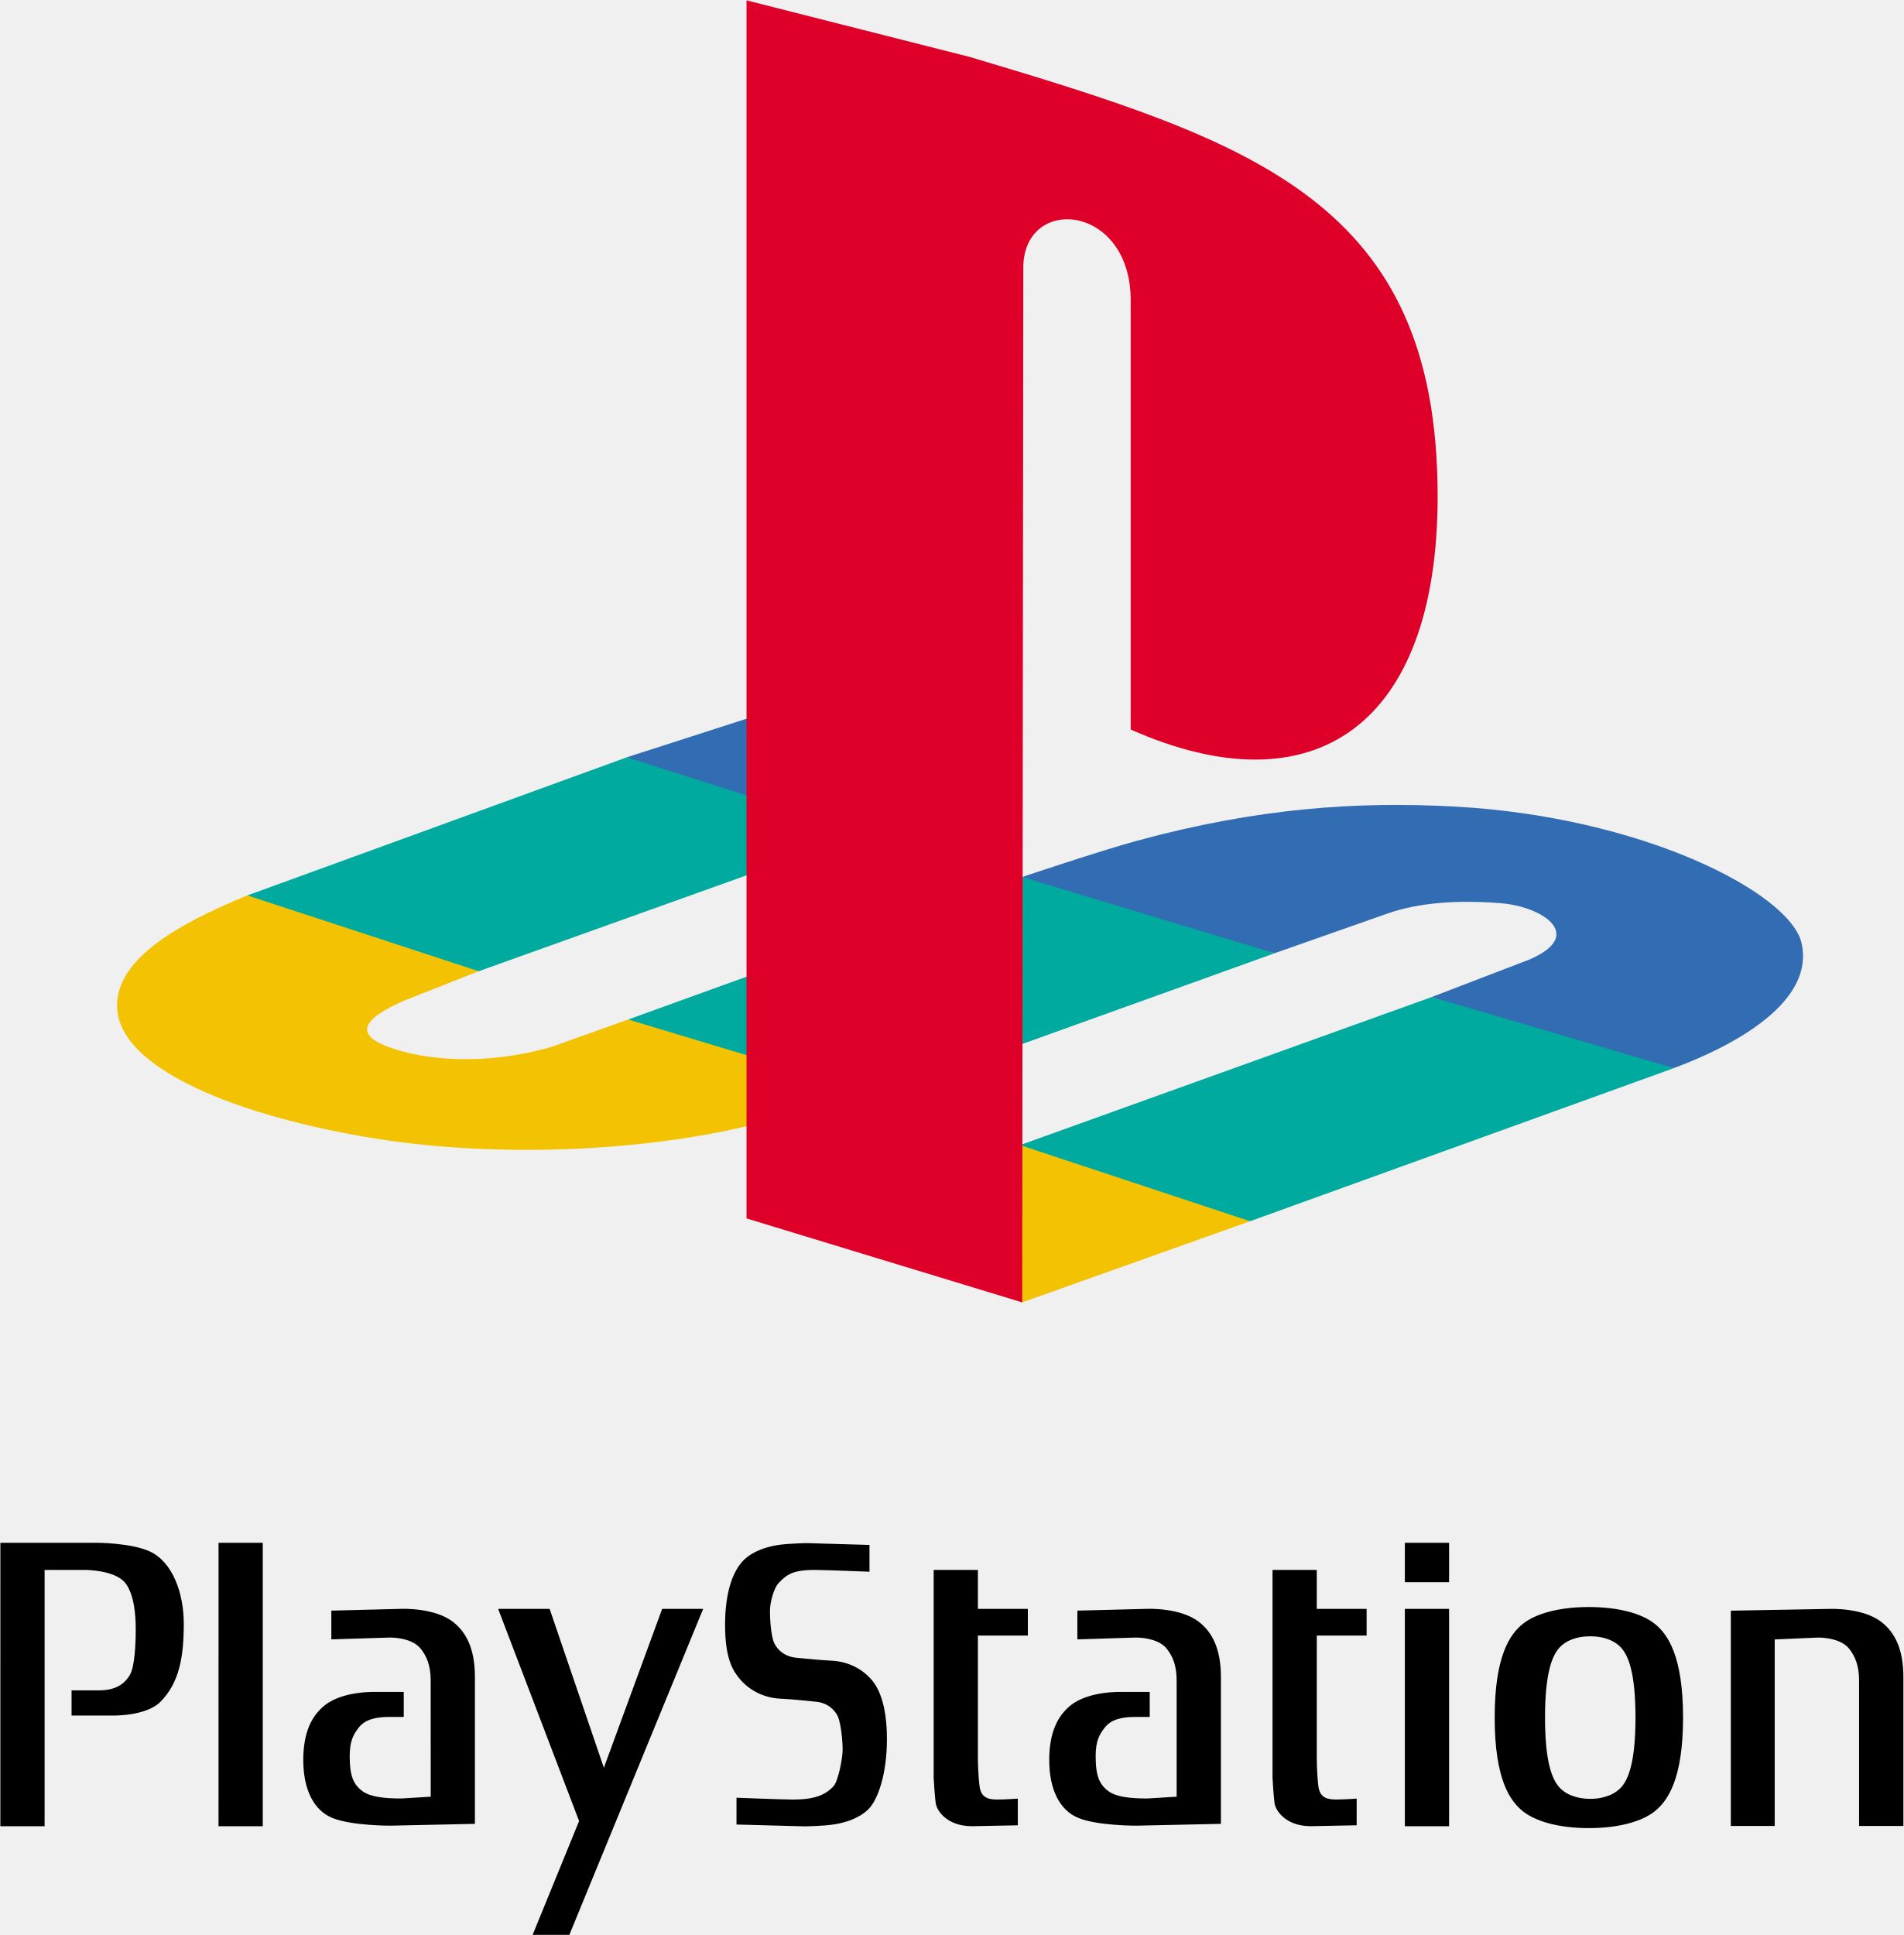
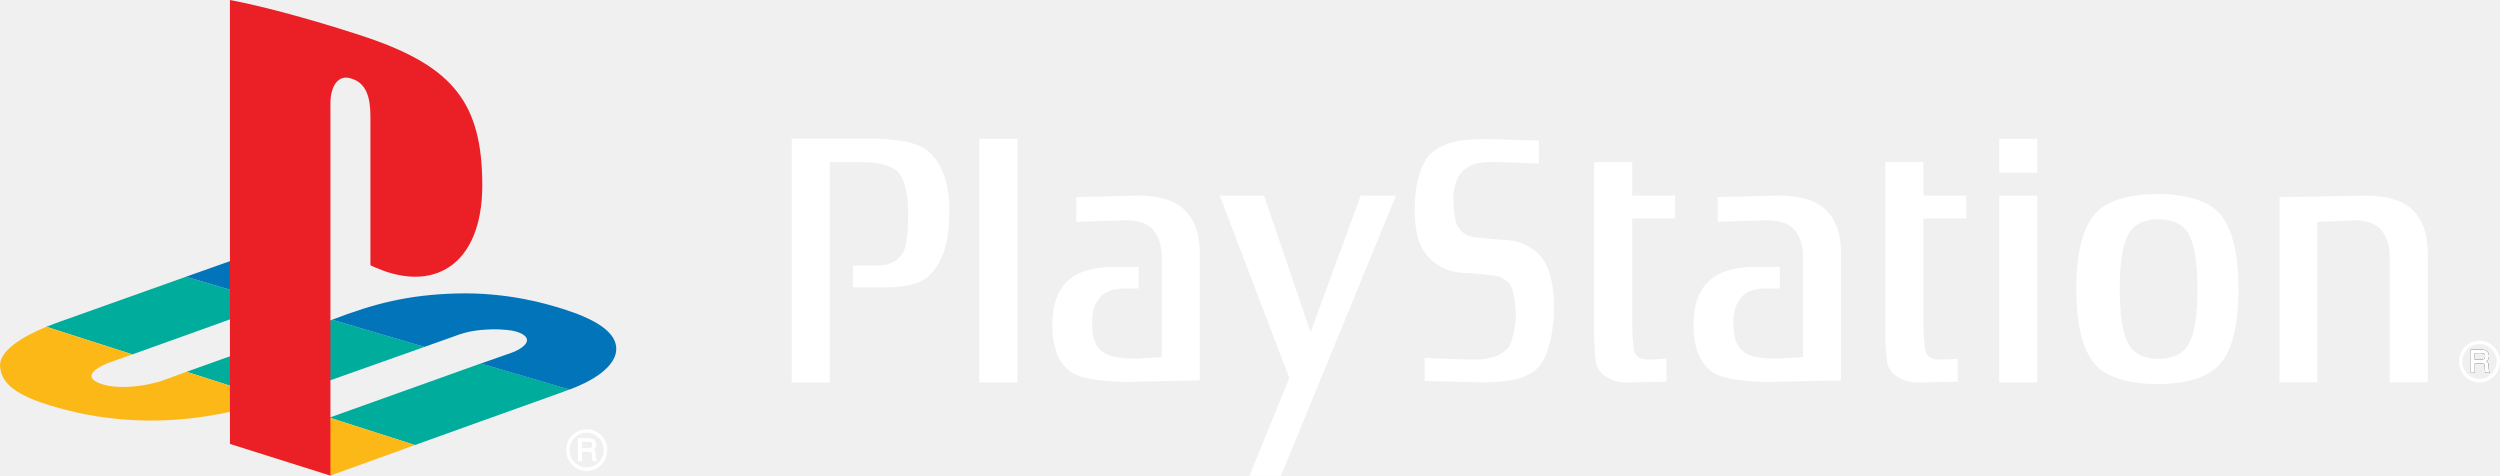
- <svg xmlns="http://www.w3.org/2000/svg" version="1.1" id="svg956" viewBox="-0.02 -0.02 104.47 106.18">
-   <defs id="defs950" />
-   <g id="layer1" transform="translate(-57.9494,-73.85521)">
-     <g id="g693">
-       <path d="m 57.949,174.045 h 2.428 v -14.062 h 2.247 c 0,0 1.633,0 2.192,0.73 0.475,0.62 0.562,1.745 0.562,2.505 0,0.813 -0.052,2.07 -0.324,2.53 -0.414,0.703 -1.094,0.844 -1.715,0.844 h -1.483 v 1.38 h 2.133 c 0,0 1.924,0.08 2.752,-0.761 1.015,-1.031 1.273,-2.418 1.273,-4.275 0,-1.687 -0.612,-3.389 -1.863,-3.967 -1.035,-0.476 -2.903,-0.476 -2.903,-0.476 h -5.298 z m 11.972,0 h 2.427 V 158.492 H 69.922 Z M 89.707,173.761 87.157,180.007 H 89.172 l 7.343,-17.887 h -2.25 l -3.199,8.718 -2.976,-8.718 H 85.265 Z m 8.637,-1.278 c 0,0 2.568,0.1 3.102,0.1 1.185,0 1.776,-0.252 2.222,-0.73 0.263,-0.286 0.501,-1.555 0.501,-2.007 0,-0.451 -0.087,-1.425 -0.263,-1.824 -0.182,-0.391 -0.596,-0.756 -1.216,-0.809 -0.442,-0.038 -1.126,-0.128 -1.926,-0.164 -1.121,-0.053 -1.862,-0.638 -2.219,-1.059 -0.354,-0.421 -0.828,-1.054 -0.828,-2.994 0,-1.942 0.502,-3.03 1.006,-3.535 0.503,-0.508 1.24,-0.73 1.806,-0.831 0.651,-0.111 1.715,-0.118 1.715,-0.118 l 3.398,0.099 v 1.47 c 0,0 -2.478,-0.099 -3.011,-0.099 -1.185,0 -1.54,0.254 -1.984,0.73 -0.262,0.284 -0.467,1.068 -0.467,1.517 0,0.452 0.053,1.364 0.231,1.759 0.176,0.391 0.592,0.757 1.213,0.813 0.441,0.034 1.126,0.124 1.924,0.16 1.126,0.053 1.866,0.636 2.219,1.059 0.357,0.422 0.832,1.311 0.832,3.249 0,1.942 -0.506,3.329 -1.007,3.835 -0.505,0.505 -1.24,0.73 -1.806,0.828 -0.653,0.113 -1.717,0.121 -1.717,0.121 l -3.725,-0.1 z m 10.82,-12.5 v 11.417 c 0,0 0.058,1.042 0.118,1.409 0.06,0.366 0.593,1.236 1.984,1.236 l 2.515,-0.049 v -1.464 c 0,0 -0.681,0.049 -1.092,0.049 -0.417,0 -0.921,-0.027 -1.007,-0.731 -0.091,-0.703 -0.091,-1.543 -0.091,-1.543 v -6.723 h 2.741 v -1.463 h -2.741 l 3e-5,-2.137 z m 25.856,14.062 h 2.427 v -11.924 h -2.427 z m 0,-13.388 h 2.427 v -2.165 h -2.427 z m 7.692,7.426 c 0,2.501 0.407,3.367 0.741,3.777 0.333,0.407 0.946,0.683 1.74,0.683 0.795,0 1.406,-0.276 1.743,-0.683 0.332,-0.41 0.74,-1.276 0.74,-3.777 0,-2.503 -0.407,-3.367 -0.74,-3.778 -0.337,-0.408 -0.947,-0.681 -1.743,-0.681 -0.794,0 -1.407,0.273 -1.74,0.681 -0.334,0.411 -0.741,1.276 -0.741,3.778 z m 2.405,-6.065 c 1.652,0 2.933,0.369 3.621,0.926 0.695,0.558 1.548,1.734 1.548,5.139 0,3.405 -0.854,4.58 -1.548,5.139 -0.688,0.556 -1.969,0.928 -3.621,0.928 -1.656,0 -2.931,-0.372 -3.625,-0.928 -0.693,-0.559 -1.543,-1.734 -1.543,-5.139 0,-3.405 0.85,-4.582 1.543,-5.139 0.693,-0.556 1.969,-0.926 3.625,-0.926 z m 12.578,1.676 c 0.623,0 1.356,0.168 1.711,0.619 0.331,0.425 0.54,0.931 0.54,1.747 v 7.972 h 2.431 v -8.172 c 0,-1.546 -0.476,-2.444 -1.19,-3.009 -1.018,-0.807 -2.842,-0.73 -2.842,-0.73 l -5.438,0.098 v 11.814 h 2.408 v -10.237 z m -29.936,-3.712 v 11.417 c 0,0 0.057,1.042 0.115,1.409 0.061,0.366 0.59,1.236 1.987,1.236 l 2.515,-0.049 v -1.464 c 0,0 -0.683,0.049 -1.095,0.049 -0.413,0 -0.919,-0.027 -1.007,-0.731 -0.087,-0.703 -0.087,-1.543 -0.087,-1.543 v -6.723 h 2.735 v -1.463 h -2.735 v -2.137 z m -46.196,6.077 c 0,-0.816 -0.208,-1.322 -0.541,-1.747 -0.356,-0.451 -1.086,-0.619 -1.71,-0.619 l -3.201,0.1 v -1.577 l 3.853,-0.098 c 0,0 1.824,-0.077 2.843,0.73 0.711,0.565 1.183,1.463 1.183,3.009 v 8.059 l -4.652,0.1 c 0,0 -2.106,0.007 -3.167,-0.422 -1.034,-0.421 -1.599,-1.576 -1.599,-3.178 0,-1.547 0.474,-2.446 1.185,-3.01 1.019,-0.809 2.842,-0.729 2.842,-0.729 h 1.486 v 1.373 h -0.833 c -0.624,0 -1.266,0.115 -1.623,0.566 -0.332,0.421 -0.51,0.786 -0.51,1.601 0,1.071 0.208,1.548 0.711,1.912 0.445,0.324 1.242,0.395 2.131,0.395 l 1.604,-0.098 z m 40.934,3e-5 c 0,-0.816 -0.204,-1.322 -0.537,-1.747 -0.36,-0.451 -1.09,-0.619 -1.71,-0.619 l -3.2,0.1 v -1.577 l 3.85,-0.098 c 0,0 1.823,-0.077 2.84,0.73 0.711,0.565 1.186,1.463 1.186,3.009 v 8.059 l -4.652,0.1 c 0,0 -2.109,0.007 -3.167,-0.422 -1.035,-0.421 -1.601,-1.576 -1.601,-3.178 0,-1.547 0.478,-2.446 1.185,-3.01 1.018,-0.809 2.844,-0.729 2.844,-0.729 h 1.485 v 1.373 h -0.835 c -0.62,0 -1.266,0.115 -1.619,0.566 -0.334,0.421 -0.513,0.786 -0.513,1.601 0,1.071 0.209,1.548 0.711,1.912 0.444,0.324 1.244,0.395 2.133,0.395 l 1.6,-0.098" style="display: inline; fill: rgb(0, 0, 0); fill-opacity: 1; fill-rule: nonzero; stroke: none; stroke-width: 0.34px; --darkreader-inline-fill: #e8e6e3; --darkreader-inline-stroke: none;" id="path3031-0" data-darkreader-inline-fill="" data-darkreader-inline-stroke="" />
-       <path style="clip-rule: evenodd; display: inline; overflow: visible; opacity: 1; fill: rgb(243, 194, 2); fill-opacity: 1; fill-rule: evenodd; stroke: none; stroke-width: 0.131px; image-rendering: optimizequality; shape-rendering: geometricprecision; text-rendering: geometricprecision; --darkreader-inline-fill: #fdd122; --darkreader-inline-stroke: none;" id="path9-8-2" d="m 92.403,129.778 -4.198,1.5 c -3.603,1.035 -6.804,0.748 -8.785,0.071 -1.981,-0.677 -1.813,-1.537 0.78,-2.644 l 4,-1.577 -6.043,-2.542 -6.65,-1.617 c -4.001,1.636 -7.154,3.532 -7.154,6.045 0,3.525 6.859,6.109 14.077,7.281 6.731,1.092 14.66,0.719 20.466,-0.66 l 7.304,-1.701 -5.598,-2.346 z m 21.618,15.523 12.506,-4.453 -5.883,-2.516 -6.737,-1.661 -12.941,4.655 7.795,1.89 z" data-darkreader-inline-fill="" data-darkreader-inline-stroke="" />
-       <path style="clip-rule: evenodd; display: inline; overflow: visible; opacity: 1; fill: rgb(50, 109, 179); fill-opacity: 1; fill-rule: evenodd; stroke: none; stroke-width: 0.131px; image-rendering: optimizequality; shape-rendering: geometricprecision; text-rendering: geometricprecision; --darkreader-inline-fill: #6ca5d6; --darkreader-inline-stroke: none;" id="path11-4-9" d="m 149.782,132.446 c 3.497,-1.304 7.759,-3.698 6.999,-6.887 -0.651,-2.728 -8.707,-6.914 -19.07,-7.468 -5.319,-0.284 -10.737,0.074 -17.367,1.873 -2.008,0.545 -6.322,1.995 -6.322,1.995 l 5.905,2.115 7.95,2.067 6.168,-2.17 c 1.77,-0.623 3.925,-0.757 6.233,-0.574 2.308,0.183 4.664,1.753 1.592,3.085 l -5.37,2.061 6.326,2.302 z m -49.346,-19.669 -8.106,2.612 5.375,2.695 7.672,1.463 8.271,-2.906 z" data-darkreader-inline-fill="" data-darkreader-inline-stroke="" />
-       <path style="clip-rule: evenodd; display: inline; overflow: visible; opacity: 1; fill: rgb(0, 170, 158); fill-opacity: 1; fill-rule: evenodd; stroke: none; stroke-width: 0.131px; image-rendering: optimizequality; shape-rendering: geometricprecision; text-rendering: geometricprecision; --darkreader-inline-fill: #55fff3; --darkreader-inline-stroke: none;" id="path13-7-3" d="m 126.527,140.848 23.255,-8.401 -13.284,-3.902 -22.592,8.126 z m -20.329,-6.913 -13.796,-4.156 21.618,-7.819 13.855,4.183 z m -22,-6.805 21.178,-7.582 -13.047,-4.158 -20.824,7.58 z" data-darkreader-inline-fill="" data-darkreader-inline-stroke="" />
-       <path style="clip-rule: evenodd; display: inline; overflow: visible; opacity: 1; fill: rgb(222, 0, 41); fill-opacity: 1; fill-rule: evenodd; stroke: none; stroke-width: 0.131px; image-rendering: optimizequality; shape-rendering: geometricprecision; text-rendering: geometricprecision; --darkreader-inline-fill: #ff3157; --darkreader-inline-stroke: none;" id="path7-8-5" d="M 114.021,145.301 98.895,140.694 V 73.855 l 12.256,3.107 c 15.62,4.661 25.668,7.956 25.668,24.106 0,12.606 -6.806,17.247 -16.842,12.799 V 90.318 c 0,-5.314 -5.894,-5.82 -5.894,-1.786 z" data-darkreader-inline-fill="" data-darkreader-inline-stroke="" />
+ <svg xmlns="http://www.w3.org/2000/svg" version="1.1" id="Layer_1" x="0px" y="0px" viewBox="0 0 3839 730.7" style="enable-background:new 0 0 3839 730.7;" xml:space="preserve">
+   <style type="text/css">
+ 	.st0{fill:#FFFFFF;}
+ 	.st1{fill-rule:evenodd;clip-rule:evenodd;fill:#FFFFFF;}
+ 	.st2{fill-rule:evenodd;clip-rule:evenodd;}
+ 	.st3{fill:#00AD9C;}
+ 	.st4{fill:#FBB817;}
+ 	.st5{fill:#0174BA;}
+ 	.st6{fill:#EB2027;}
+ </style>
+   <g>
+     <g>
+       <path class="st0" d="M1215.8,213.1v374.2h58.4V249h54.1c0,0,39.2,0,52.7,17.6c11.3,14.9,13.6,42,13.6,60.2    c0,19.6-1.3,49.8-7.8,60.9c-10,16.8-26.4,20.2-41.4,20.2h-35.6v33.2h51.3c0,0,46.3,2,66.3-18.3c24.3-24.8,30.5-58.2,30.5-102.9    c0-40.7-14.7-81.5-44.8-95.4c-25-11.5-69.9-11.5-69.9-11.5H1215.8z" />
+       <rect x="1503.8" y="213.1" class="st0" width="58.5" height="374.2" />
+       <polygon class="st0" points="1873,300.4 1979.9,580.5 1918.6,730.7 1967,730.7 2143.7,300.4 2089.5,300.4 2012.6,510.1     1941,300.4   " />
+       <path class="st0" d="M2187.7,585v-35.3c0,0,61.8,2.4,74.6,2.4c28.6,0,42.7-6.1,53.4-17.6c6.4-6.8,12.1-37.4,12.1-48.4    c0-10.8-2.1-34.3-6.4-43.8c-4.2-9.5-14.1-18.3-29.1-19.5c-10.7-0.9-27.1-3-46.4-3.9c-27-1.3-44.8-15.3-53.4-25.4    c-8.5-10.2-20-25.4-20-72c0-46.8,12.2-72.9,24.2-85.2c12.1-12.1,29.9-17.5,43.5-20c15.6-2.6,41.3-2.8,41.3-2.8l81.6,2.4v35.3    c0,0-59.5-2.4-72.4-2.4c-28.6,0-37.1,6.1-47.8,17.6c-6.3,6.8-11.2,25.7-11.2,36.5c0,10.9,1.3,32.8,5.5,42.2    c4.3,9.5,14.3,18.3,29.3,19.5c10.6,0.9,27,3,46.3,4c27,1.3,44.9,15.3,53.4,25.4c8.6,10.2,20,31.5,20,78.1    c0,46.7-12.1,80.1-24.2,92.3c-12.1,12.2-29.9,17.6-43.4,19.9c-15.6,2.7-41.3,2.9-41.3,2.9L2187.7,585z" />
+       <path class="st0" d="M2506.4,249H2448v274.7c0,0,1.4,25.1,2.8,33.8c1.4,8.8,14.2,29.8,47.7,29.8l60.5-1.2v-35.3    c0,0-16.4,1.2-26.3,1.2c-10,0-22.1-0.7-24.2-17.6c-2.1-16.9-2.1-37.1-2.1-37.1V335.5h65.8v-35.1h-65.8V249z" />
+       <rect x="3070" y="300.4" class="st0" width="58.4" height="286.8" />
+       <rect x="3070" y="213.1" class="st0" width="58.4" height="52.1" />
+       <path class="st0" d="M3313,297.9c39.7,0,70.5,9,87.1,22.4c16.7,13.4,37.2,41.7,37.2,123.6c0,81.9-20.5,110.2-37.2,123.5    c-16.6,13.5-47.4,22.4-87.1,22.4c-39.8,0-70.5-8.9-87.3-22.4c-16.6-13.4-37.2-41.7-37.2-123.5c0-81.9,20.6-110.2,37.2-123.6    C3242.5,306.9,3273.1,297.9,3313,297.9 M3272.8,353c-7.9,9.8-17.7,30.6-17.7,90.8c0,60.1,9.8,81,17.7,90.8    c8,9.9,22.8,16.5,42,16.5c19.1,0,33.8-6.6,41.8-16.5c8-9.8,17.8-30.7,17.8-90.8c0-60.2-9.8-81-17.8-90.8    c-8-9.9-22.8-16.4-41.8-16.4C3295.6,336.6,3280.8,343.1,3272.8,353" />
+       <path class="st0" d="M3558.3,340.7l57.3-2.4c14.9,0,32.5,4.1,41.1,14.9c8,10.2,13,22.3,13,42V587h58.4V390.4    c0-37.2-11.3-58.8-28.4-72.4c-24.5-19.4-68.3-17.6-68.3-17.6l-130.9,2.4V587h57.9V340.7z" />
+       <path class="st0" d="M2953.6,249h-58.5v274.7c0,0,1.6,25.1,2.9,33.8c1.4,8.8,14.2,29.8,47.7,29.8l60.5-1.2v-35.3    c0,0-16.3,1.2-26.3,1.2c-10,0-22.1-0.7-24.1-17.6c-2.2-16.9-2.2-37.1-2.2-37.1V335.5h65.9v-35.1h-65.9V249z" />
+       <path class="st0" d="M1783.9,395.1c0-19.6-5-31.8-12.9-42c-8.5-10.8-26.2-14.9-41.2-14.9l-77,2.4v-37.9l92.7-2.4    c0,0,43.9-1.8,68.4,17.6c17.1,13.6,28.5,35.1,28.5,72.3v193.9l-111.9,2.4c0,0-50.8,0.2-76.2-10.2c-25-10.2-38.4-38-38.4-76.5    c0-37.2,11.3-58.9,28.4-72.4c24.6-19.4,68.4-17.6,68.4-17.6h35.7v33.2h-19.9c-15,0-30.6,2.7-39.1,13.5c-8,10.2-12.3,19-12.3,38.6    c0,25.7,5,37.2,17.1,46.1c10.7,7.7,29.9,9.5,51.3,9.5l38.5-2.4V395.1z" />
+       <path class="st0" d="M2768.8,395.1c0-19.6-5-31.8-13.1-42c-8.6-10.8-26.1-14.9-41.1-14.9l-77,2.4v-37.9l92.7-2.4    c0,0,43.8-1.8,68.3,17.6c17.1,13.6,28.5,35.1,28.5,72.3v193.9l-111.9,2.4c0,0-50.8,0.2-76.2-10.2c-24.9-10.2-38.5-38-38.5-76.5    c0-37.2,11.4-58.9,28.6-72.4c24.5-19.4,68.3-17.6,68.3-17.6h35.7v33.2h-20c-15,0-30.4,2.7-39,13.5c-8,10.2-12.3,19-12.3,38.6    c0,25.7,5,37.2,17.1,46.1c10.7,7.7,30,9.5,51.3,9.5l38.6-2.4V395.1z" />
+     </g>
+     <g>
+       <path class="st2" d="M3822,568.5c-0.2-0.6-0.3-1.5-0.3-2.7l-0.2-4.6c-0.1-2.2-0.5-3.7-1.3-4.7c-0.5-0.7-1.2-1.2-2.1-1.7    c1.1-0.7,2-1.6,2.6-2.6c0.9-1.4,1.4-3.2,1.4-5.4c0-4.2-1.7-7.1-5.2-8.7c-1.8-0.8-4-1.2-6.6-1.2h-15.5h-0.6v0.8v34v0.8h0.8h4.5h0.8    v-0.8v-13.8h9.5c1.7,0,3,0.2,3.7,0.5c1.3,0.6,1.9,1.9,2,3.8l0.3,5.7c0.1,1.4,0.1,2.3,0.3,2.8c0.1,0.5,0.2,1,0.4,1.3l0.2,0.4h0.5    h5.5h0.8v-0.7v-0.8v-0.5l-0.5-0.2C3822.6,569.9,3822.3,569.3,3822,568.5z M3814.5,551.1c-1.1,0.8-2.7,1.2-4.6,1.2h-9.7v-10h10.3    c1.4,0,2.6,0.2,3.4,0.6c1.5,0.7,2.2,2.1,2.2,4.2C3816,549,3815.5,550.4,3814.5,551.1z" />
+       <path class="st1" d="M3829.8,532.6c-5.9-6-13.8-9.3-22.3-9.3c-17.4,0-31.5,14.3-31.5,32c0,8.5,3.3,16.5,9.2,22.6    c5.9,6,13.8,9.4,22.3,9.4c8.4,0,16.3-3.3,22.3-9.4c5.9-6,9.2-14,9.2-22.6C3839,546.6,3835.7,538.6,3829.8,532.6z M3807.5,581.8    c-7,0-13.5-2.8-18.6-7.8c-4.9-5-7.7-11.7-7.7-18.9c0-7.1,2.7-13.8,7.7-18.9c4.9-5,11.5-7.8,18.6-7.8c7,0,13.5,2.8,18.6,7.8    c4.9,5,7.7,11.7,7.7,18.9C3833.7,569.9,3822,581.8,3807.5,581.8z" />
+       <path class="st1" d="M3822,568.5c-0.2-0.6-0.3-1.5-0.3-2.7l-0.2-4.6c-0.1-2.2-0.5-3.7-1.3-4.7c-0.5-0.7-1.2-1.2-2.1-1.7    c1.1-0.7,2-1.6,2.6-2.6c0.9-1.4,1.4-3.2,1.4-5.4c0-4.2-1.7-7.1-5.2-8.7c-1.8-0.8-4-1.2-6.6-1.2h-15.5h-0.6v0.8v34v0.8h0.8h4.5h0.8    v-0.8v-13.8h9.5c1.7,0,3,0.2,3.7,0.5c1.3,0.6,1.9,1.9,2,3.8l0.3,5.7c0.1,1.4,0.1,2.3,0.3,2.8c0.1,0.5,0.2,1,0.4,1.3l0.2,0.4h0.5    h5.5h0.8v-0.7v-0.8v-0.5l-0.5-0.2C3822.6,569.9,3822.3,569.3,3822,568.5z M3814.5,551.1c-1.1,0.8-2.7,1.2-4.6,1.2h-9.7v-10h10.3    c1.4,0,2.6,0.2,3.4,0.6c1.5,0.7,2.2,2.1,2.2,4.2C3816,549,3815.5,550.4,3814.5,551.1z" />
+     </g>
+     <g>
+       <g>
+         <path class="st1" d="M923.2,668.5c-5.9-6-13.8-9.3-22.3-9.3c-17.4,0-31.5,14.3-31.5,32c0,8.5,3.3,16.5,9.2,22.6     c5.9,6,13.8,9.4,22.3,9.4c8.4,0,16.3-3.3,22.3-9.4c5.9-6,9.2-14,9.2-22.6C932.4,682.6,929.1,674.5,923.2,668.5z M900.9,717.8     c-7,0-13.5-2.8-18.6-7.8c-4.9-5-7.7-11.7-7.7-18.9c0-7.1,2.7-13.8,7.7-18.9c4.9-5,11.5-7.8,18.6-7.8c7,0,13.5,2.8,18.6,7.8     c4.9,5,7.7,11.7,7.7,18.9C927.1,705.8,915.3,717.8,900.9,717.8z" />
+         <path class="st1" d="M915.3,704.4c-0.2-0.6-0.3-1.5-0.3-2.7l-0.2-4.6c-0.1-2.2-0.5-3.7-1.3-4.7c-0.5-0.7-1.2-1.2-2.1-1.7     c1.1-0.7,2-1.6,2.6-2.6c0.9-1.4,1.4-3.2,1.4-5.4c0-4.2-1.7-7.1-5.2-8.7c-1.8-0.8-4-1.2-6.6-1.2h-15.5h-0.6v0.8v34v0.8h0.8h4.5     h0.8v-0.8v-13.8h9.5c1.7,0,3,0.2,3.7,0.5c1.3,0.6,1.9,1.9,2,3.8l0.3,5.7c0.1,1.4,0.1,2.3,0.3,2.8c0.1,0.5,0.2,1,0.4,1.3l0.2,0.4     h0.5h5.5h0.8v-0.7v-0.8v-0.5l-0.5-0.2C915.9,705.8,915.6,705.2,915.3,704.4z M907.9,687.1c-1.1,0.8-2.7,1.2-4.6,1.2h-9.7v-10     h10.3c1.4,0,2.6,0.2,3.4,0.6c1.5,0.7,2.2,2.1,2.2,4.2C909.4,685,908.9,686.4,907.9,687.1z" />
+       </g>
+       <g>
+         <path class="st3" d="M423,465.4L285.4,425c0,0-169,60.4-182.3,65c-13.4,4.5-31.9,11.8-31.9,11.8l132.1,42.4L423,465.4" />
+         <path class="st3" d="M420.5,613.9l-134-43l223.4-79.9l141.9,41.7c0,0-186.7,66.1-198,70.2C442.5,606.9,420.5,613.9,420.5,613.9" />
+         <path class="st3" d="M874.4,598.1l-136-40l-232.5,83.2l131.2,42.1c0,0,202.2-72.7,212.2-76.1     C859.3,603.9,874.4,598.1,874.4,598.1" />
+         <polyline class="st4" points="637.1,683.4 507.4,730.2 375.3,688 505.9,641.3 637.1,683.4    " />
+         <path class="st4" d="M286.5,570.9l134,43c-149.6,49.4-261.7,31.5-330.6,12.5c-68.9-19-88-39.2-89.8-63.7     c-1.8-24.5,35.6-46.2,71-60.9l132.1,42.4l-33.5,11.9c-14.7,5-44.4,19.7-19.7,31.3c26.5,12.4,76.2,5.9,103.2-4.3L286.5,570.9" />
+         <polyline class="st5" points="423,465.4 285.4,425 355.4,400.2 491.5,441 423,465.4    " />
+         <path class="st5" d="M651.8,532.7l-141.9-41.7c64.8-24.9,115.8-38,189.3-40.3c81.2-2.5,143.4,16.9,164.8,23.6     c45.1,14.1,79.1,32.6,82.1,57.6c3.9,32.7-44,56.3-71.7,66.3l-136-40c0,0,33.3-11.8,46.5-16.3c13.1-4.5,26.8-13.6,24-21.8     c-2.7-8.2-19-11.9-23.1-12.5c-8.2-1.1-22.5-3.1-47.2-0.9c-20.2,1.8-34.9,7.5-34.9,7.5L651.8,532.7" />
+         <path class="st6" d="M353.1,0v681.7l154.3,48.6V158.9c0-26.8,12-44.7,31.3-38.5c25.2,7,30.1,31.7,30.1,58.5v228.4     c96.2,46.4,171.8-0.1,171.8-122.6c0-125.7-44.3-181.5-174.9-226.4C514.3,40.9,418.7,12.2,353.1,0" />
+       </g>
    </g>
  </g>
</svg>
